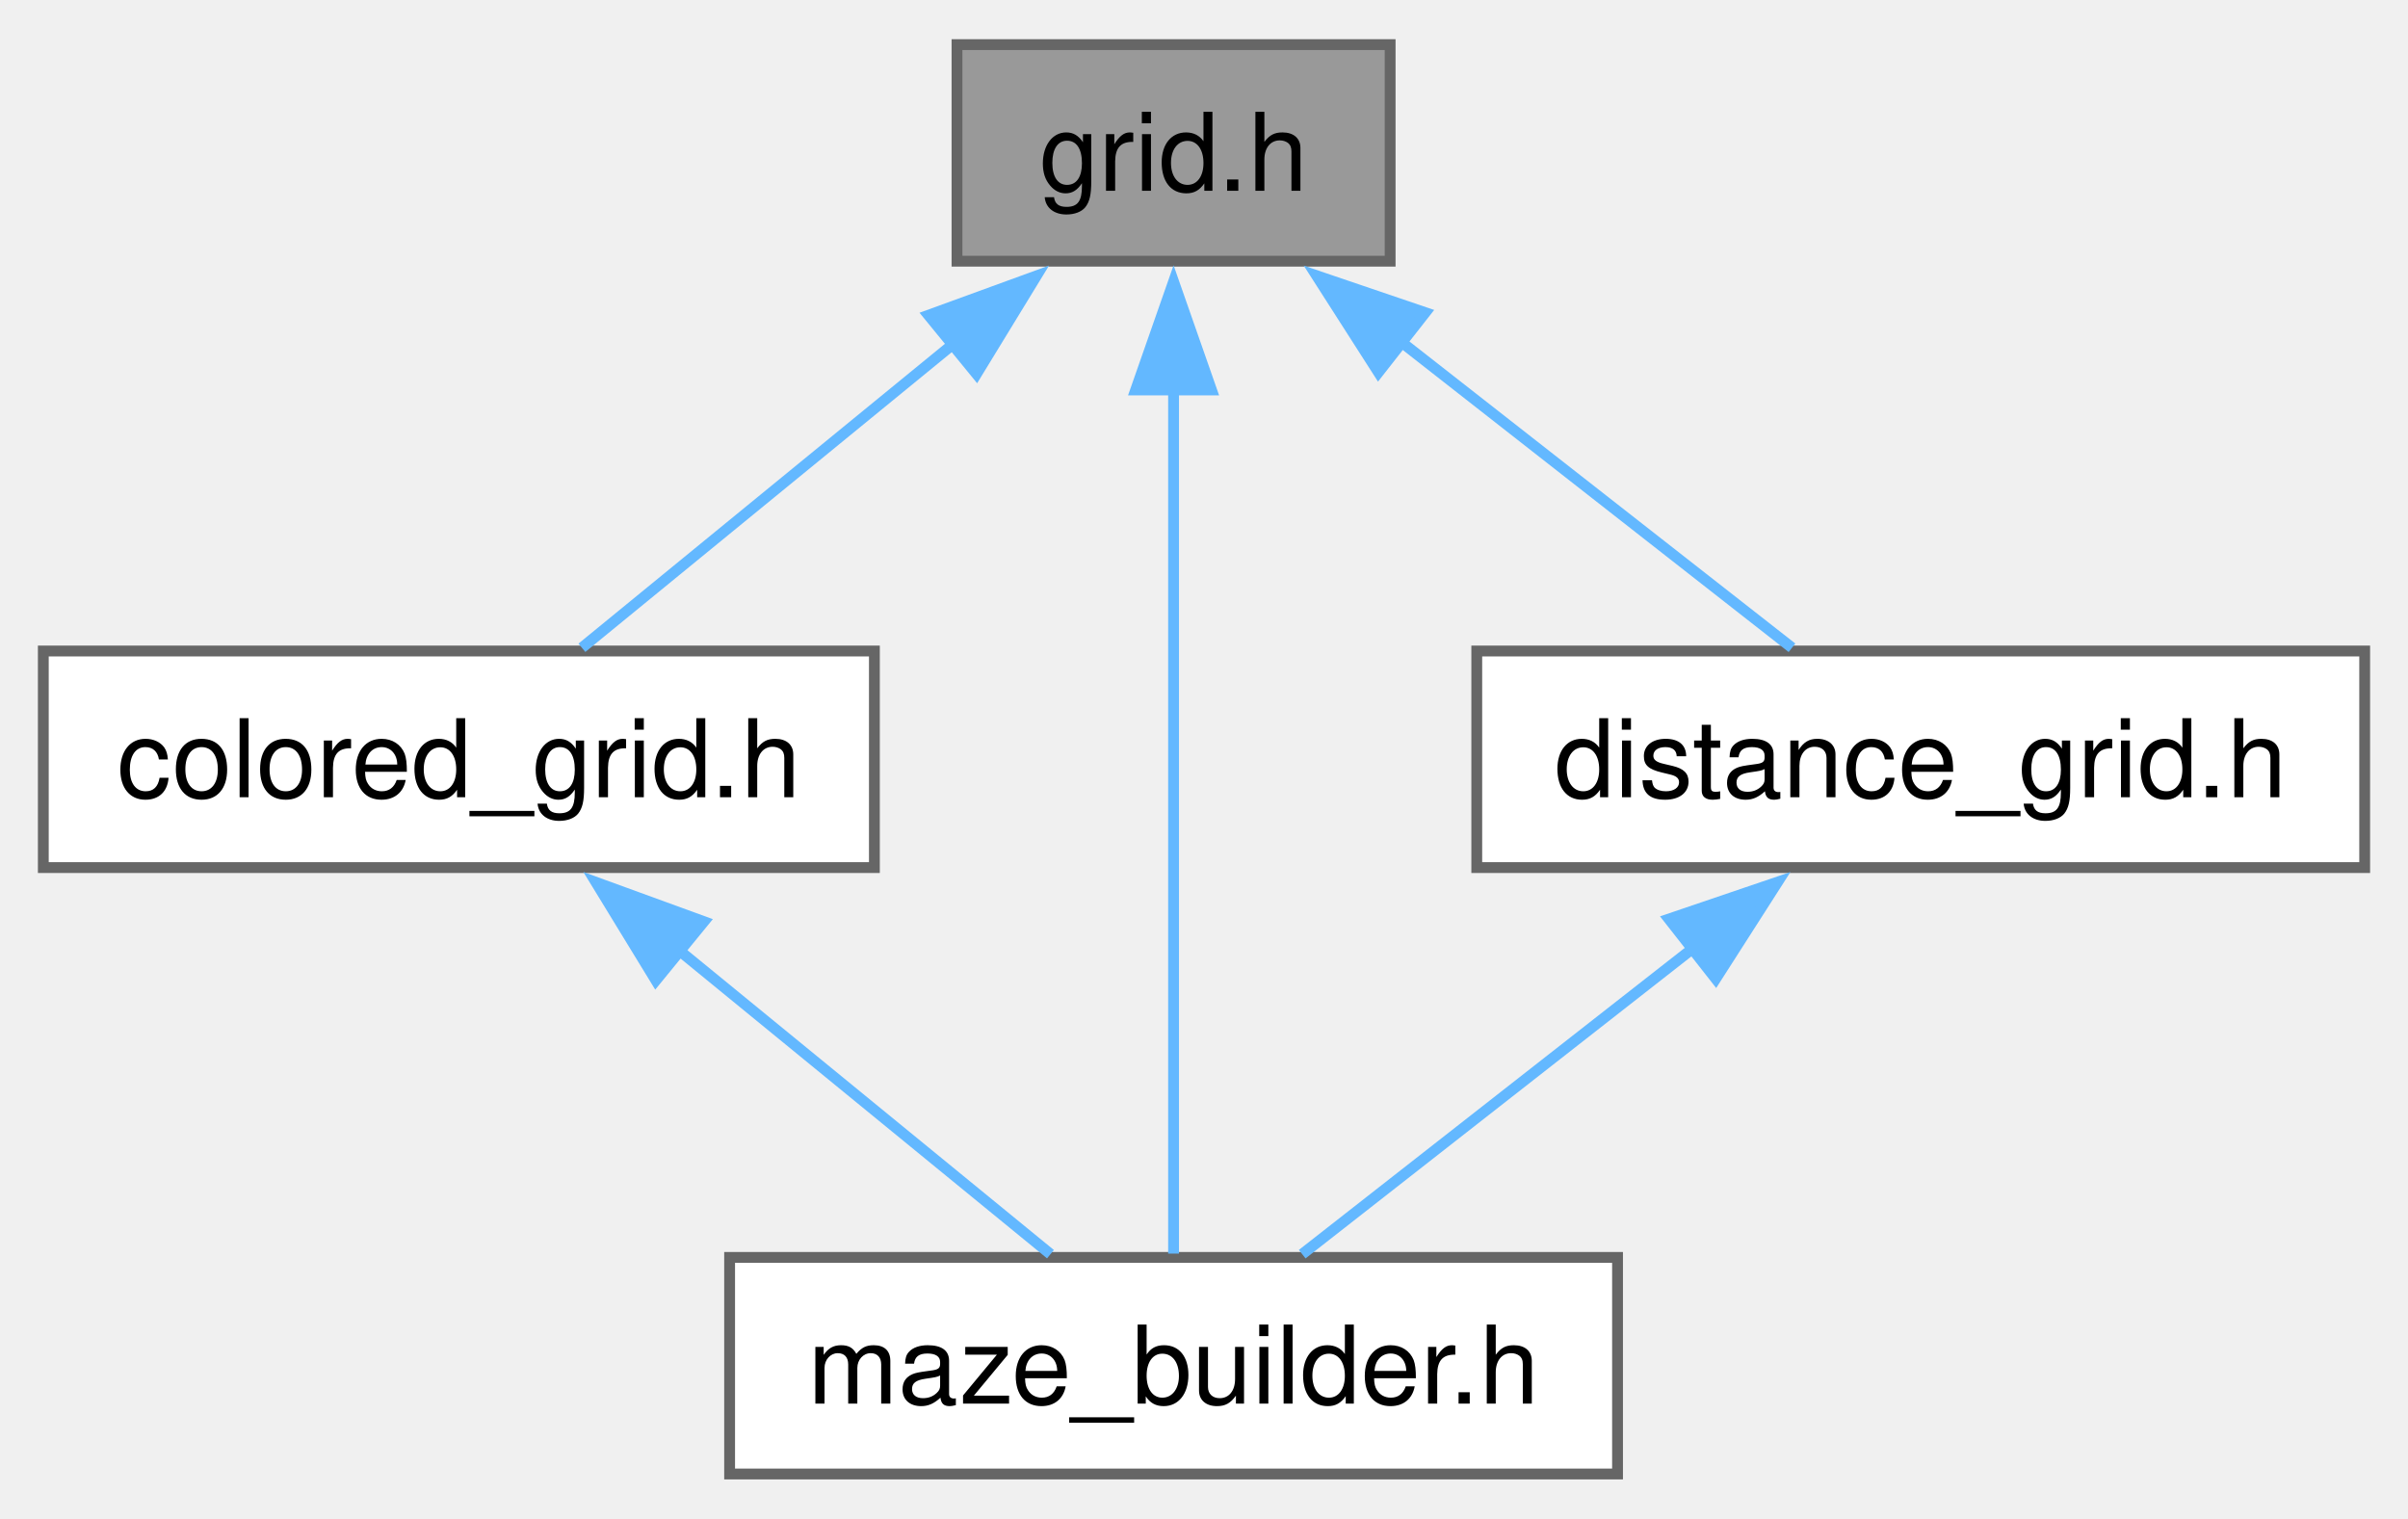
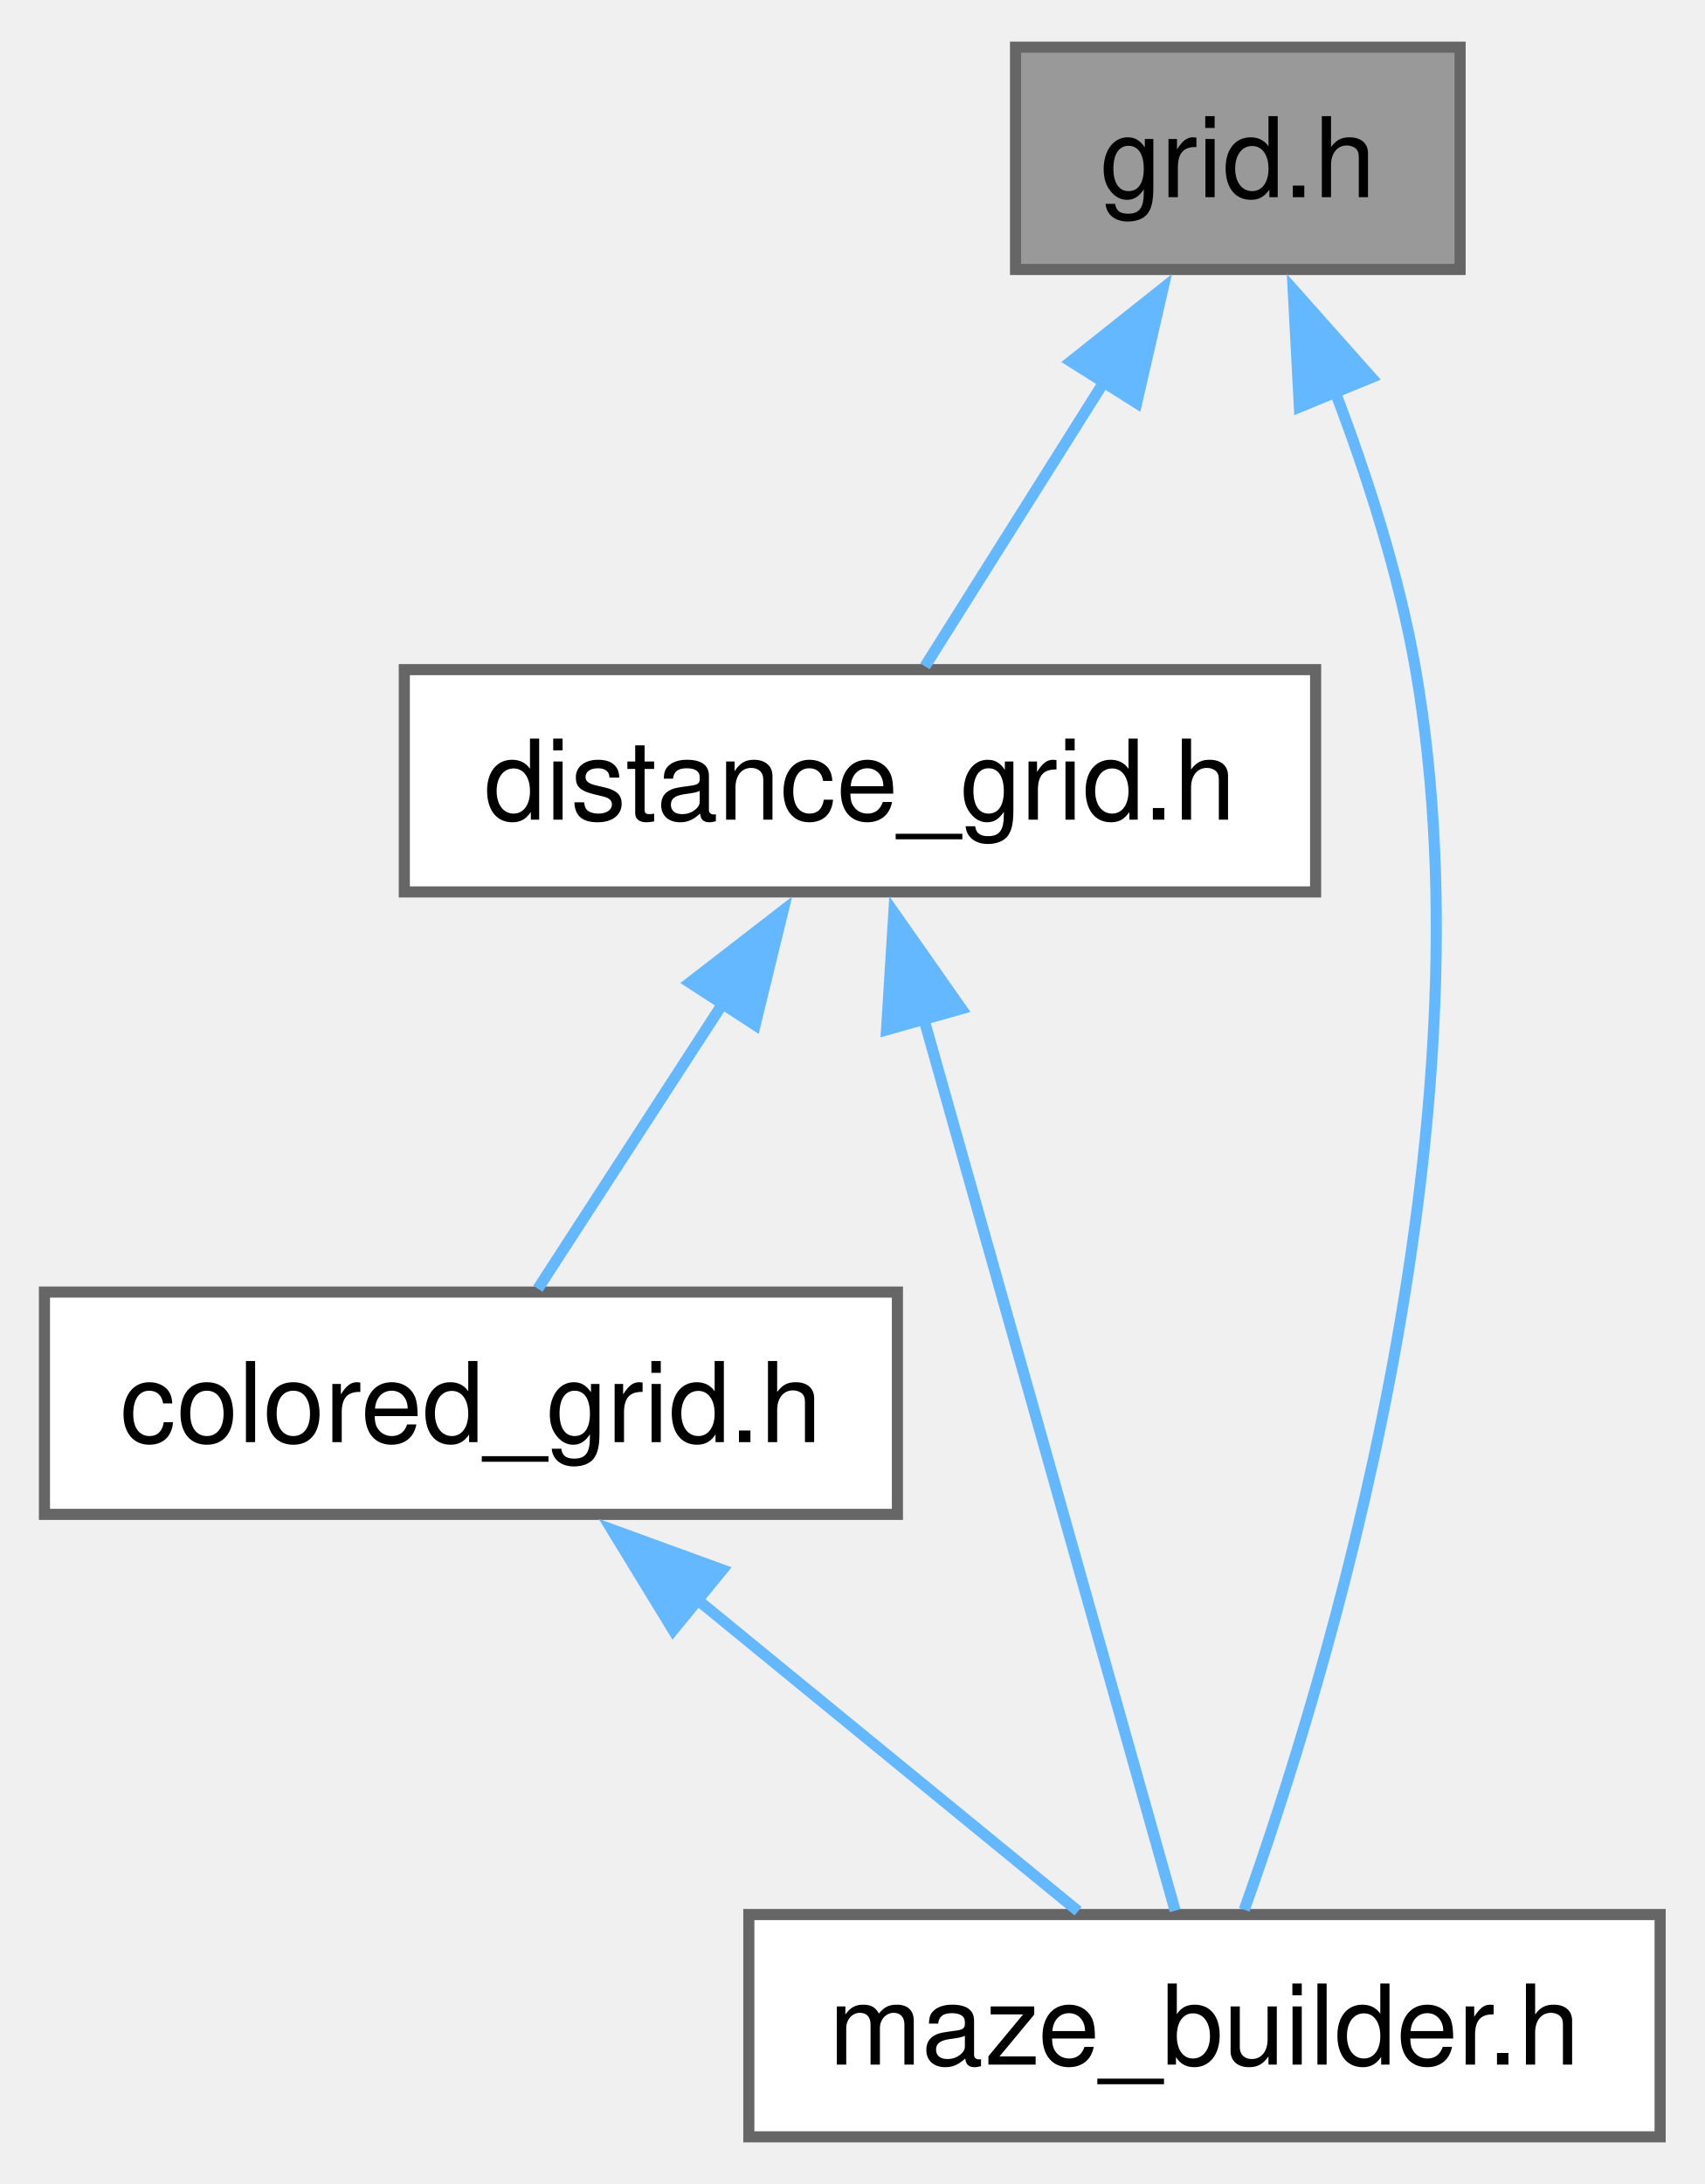
- <svg xmlns="http://www.w3.org/2000/svg" xmlns:xlink="http://www.w3.org/1999/xlink" width="222pt" height="140pt" viewBox="0.00 0.00 222.38 140.00">
-   <g id="graph0" class="graph" transform="scale(1 1) rotate(0) translate(4 136)">
+ <svg xmlns="http://www.w3.org/2000/svg" xmlns:xlink="http://www.w3.org/1999/xlink" width="153pt" height="196pt" viewBox="0.00 0.00 153.38 196.00">
+   <g id="graph0" class="graph" transform="scale(1 1) rotate(0) translate(4 192)">
    <g id="Node000001" class="node">
      <g id="a_Node000001">
        <a xlink:title=" ">
-           <polygon fill="#999999" stroke="#666666" points="124.38,-132 84.38,-132 84.38,-112 124.38,-112 124.38,-132" />
-           <text text-anchor="middle" x="104.38" y="-118.5" font-family="Helvetica,sans-Serif" font-size="10.00">grid.h</text>
+           <polygon fill="#999999" stroke="#666666" points="127.38,-188 87.38,-188 87.38,-168 127.38,-168 127.38,-188" />
+           <text text-anchor="middle" x="107.38" y="-174.5" font-family="Helvetica,sans-Serif" font-size="10.00">grid.h</text>
        </a>
      </g>
    </g>
    <g id="Node000002" class="node">
      <g id="a_Node000002">
+         <a xlink:href="distance__grid_8h.html" target="_top" xlink:title=" ">
+           <polygon fill="white" stroke="#666666" points="114.38,-132 32.38,-132 32.38,-112 114.38,-112 114.38,-132" />
+           <text text-anchor="middle" x="73.38" y="-118.5" font-family="Helvetica,sans-Serif" font-size="10.00">distance_grid.h</text>
+         </a>
+       </g>
+     </g>
+     <g id="edge1_Node000001_Node000002" class="edge">
+       <g id="a_edge1_Node000001_Node000002">
+         <a xlink:title=" ">
+           <path fill="none" stroke="#63b8ff" d="M95.33,-157.87C89.86,-149.19 83.65,-139.32 79.23,-132.3" />
+           <polygon fill="#63b8ff" stroke="#63b8ff" points="92.36,-159.72 100.65,-166.31 98.28,-155.99 92.36,-159.72" />
+         </a>
+       </g>
+     </g>
+     <g id="Node000004" class="node">
+       <g id="a_Node000004">
+         <a xlink:href="maze__builder_8h.html" target="_top" xlink:title="This file includes all the headers in the maze builder library.">
+           <polygon fill="white" stroke="#666666" points="145.38,-20 63.38,-20 63.38,0 145.38,0 145.38,-20" />
+           <text text-anchor="middle" x="104.38" y="-6.5" font-family="Helvetica,sans-Serif" font-size="10.00">maze_builder.h</text>
+         </a>
+       </g>
+     </g>
+     <g id="edge5_Node000001_Node000004" class="edge">
+       <g id="a_edge5_Node000001_Node000004">
+         <a xlink:title=" ">
+           <path fill="none" stroke="#63b8ff" d="M116.08,-157.14C119.02,-149.45 121.91,-140.46 123.38,-132 130.53,-90.51 115.25,-40.82 107.96,-20.43" />
+           <polygon fill="#63b8ff" stroke="#63b8ff" points="112.92,-155.62 112.36,-166.2 119.4,-158.28 112.92,-155.62" />
+         </a>
+       </g>
+     </g>
+     <g id="Node000003" class="node">
+       <g id="a_Node000003">
        <a xlink:href="colored__grid_8h.html" target="_top" xlink:title=" ">
          <polygon fill="white" stroke="#666666" points="76.75,-76 0,-76 0,-56 76.75,-56 76.75,-76" />
          <text text-anchor="middle" x="38.38" y="-62.5" font-family="Helvetica,sans-Serif" font-size="10.00">colored_grid.h</text>
        </a>
      </g>
    </g>
-     <g id="edge1_Node000001_Node000002" class="edge">
-       <g id="a_edge1_Node000001_Node000002">
+     <g id="edge2_Node000002_Node000003" class="edge">
+       <g id="a_edge2_Node000002_Node000003">
        <a xlink:title=" ">
-           <path fill="none" stroke="#63b8ff" d="M84.09,-104.4C72.8,-95.17 59.16,-84.01 49.74,-76.3" />
-           <polygon fill="#63b8ff" stroke="#63b8ff" points="81.75,-107.01 91.71,-110.64 86.18,-101.59 81.75,-107.01" />
+           <path fill="none" stroke="#63b8ff" d="M61.16,-102.15C55.49,-93.4 49,-83.39 44.4,-76.3" />
+           <polygon fill="#63b8ff" stroke="#63b8ff" points="58.08,-103.84 66.46,-110.32 63.95,-100.03 58.08,-103.84" />
        </a>
      </g>
    </g>
-     <g id="Node000003" class="node">
-       <g id="a_Node000003">
-         <a xlink:href="maze__builder_8h.html" target="_top" xlink:title="This file includes all the headers in the maze builder library.">
-           <polygon fill="white" stroke="#666666" points="145.38,-20 63.38,-20 63.38,0 145.38,0 145.38,-20" />
-           <text text-anchor="middle" x="104.38" y="-6.5" font-family="Helvetica,sans-Serif" font-size="10.00">maze_builder.h</text>
+     <g id="edge4_Node000002_Node000004" class="edge">
+       <g id="a_edge4_Node000002_Node000004">
+         <a xlink:title=" ">
+           <path fill="none" stroke="#63b8ff" d="M79.11,-100.64C85.86,-76.72 96.76,-38.03 101.74,-20.35" />
+           <polygon fill="#63b8ff" stroke="#63b8ff" points="75.77,-99.59 76.43,-110.16 82.51,-101.49 75.77,-99.59" />
        </a>
      </g>
    </g>
-     <g id="edge5_Node000001_Node000003" class="edge">
-       <g id="a_edge5_Node000001_Node000003">
-         <a xlink:title=" ">
-           <path fill="none" stroke="#63b8ff" d="M104.38,-100.31C104.38,-76.36 104.38,-37.95 104.38,-20.35" />
-           <polygon fill="#63b8ff" stroke="#63b8ff" points="100.88,-100.11 104.38,-110.11 107.88,-100.11 100.88,-100.11" />
-         </a>
-       </g>
-     </g>
-     <g id="Node000004" class="node">
-       <g id="a_Node000004">
-         <a xlink:href="distance__grid_8h.html" target="_top" xlink:title=" ">
-           <polygon fill="white" stroke="#666666" points="214.38,-76 132.38,-76 132.38,-56 214.38,-56 214.38,-76" />
-           <text text-anchor="middle" x="173.38" y="-62.5" font-family="Helvetica,sans-Serif" font-size="10.00">distance_grid.h</text>
-         </a>
-       </g>
-     </g>
-     <g id="edge3_Node000001_Node000004" class="edge">
-       <g id="a_edge3_Node000001_Node000004">
-         <a xlink:title=" ">
-           <path fill="none" stroke="#63b8ff" d="M125.23,-104.68C137.1,-95.39 151.54,-84.09 161.49,-76.3" />
-           <polygon fill="#63b8ff" stroke="#63b8ff" points="123.3,-101.74 117.59,-110.66 127.62,-107.25 123.3,-101.74" />
-         </a>
-       </g>
-     </g>
-     <g id="edge2_Node000002_Node000003" class="edge">
-       <g id="a_edge2_Node000002_Node000003">
+     <g id="edge3_Node000003_Node000004" class="edge">
+       <g id="a_edge3_Node000003_Node000004">
        <a xlink:title=" ">
          <path fill="none" stroke="#63b8ff" d="M58.66,-48.4C69.95,-39.17 83.59,-28.01 93.01,-20.3" />
          <polygon fill="#63b8ff" stroke="#63b8ff" points="56.57,-45.59 51.04,-54.64 61,-51.01 56.57,-45.59" />
        </a>
      </g>
    </g>
-     <g id="edge4_Node000004_Node000003" class="edge">
-       <g id="a_edge4_Node000004_Node000003">
-         <a xlink:title=" ">
-           <path fill="none" stroke="#63b8ff" d="M152.52,-48.68C140.65,-39.39 126.21,-28.09 116.26,-20.3" />
-           <polygon fill="#63b8ff" stroke="#63b8ff" points="150.13,-51.25 160.16,-54.66 154.45,-45.74 150.13,-51.25" />
-         </a>
-       </g>
-     </g>
  </g>
</svg>
